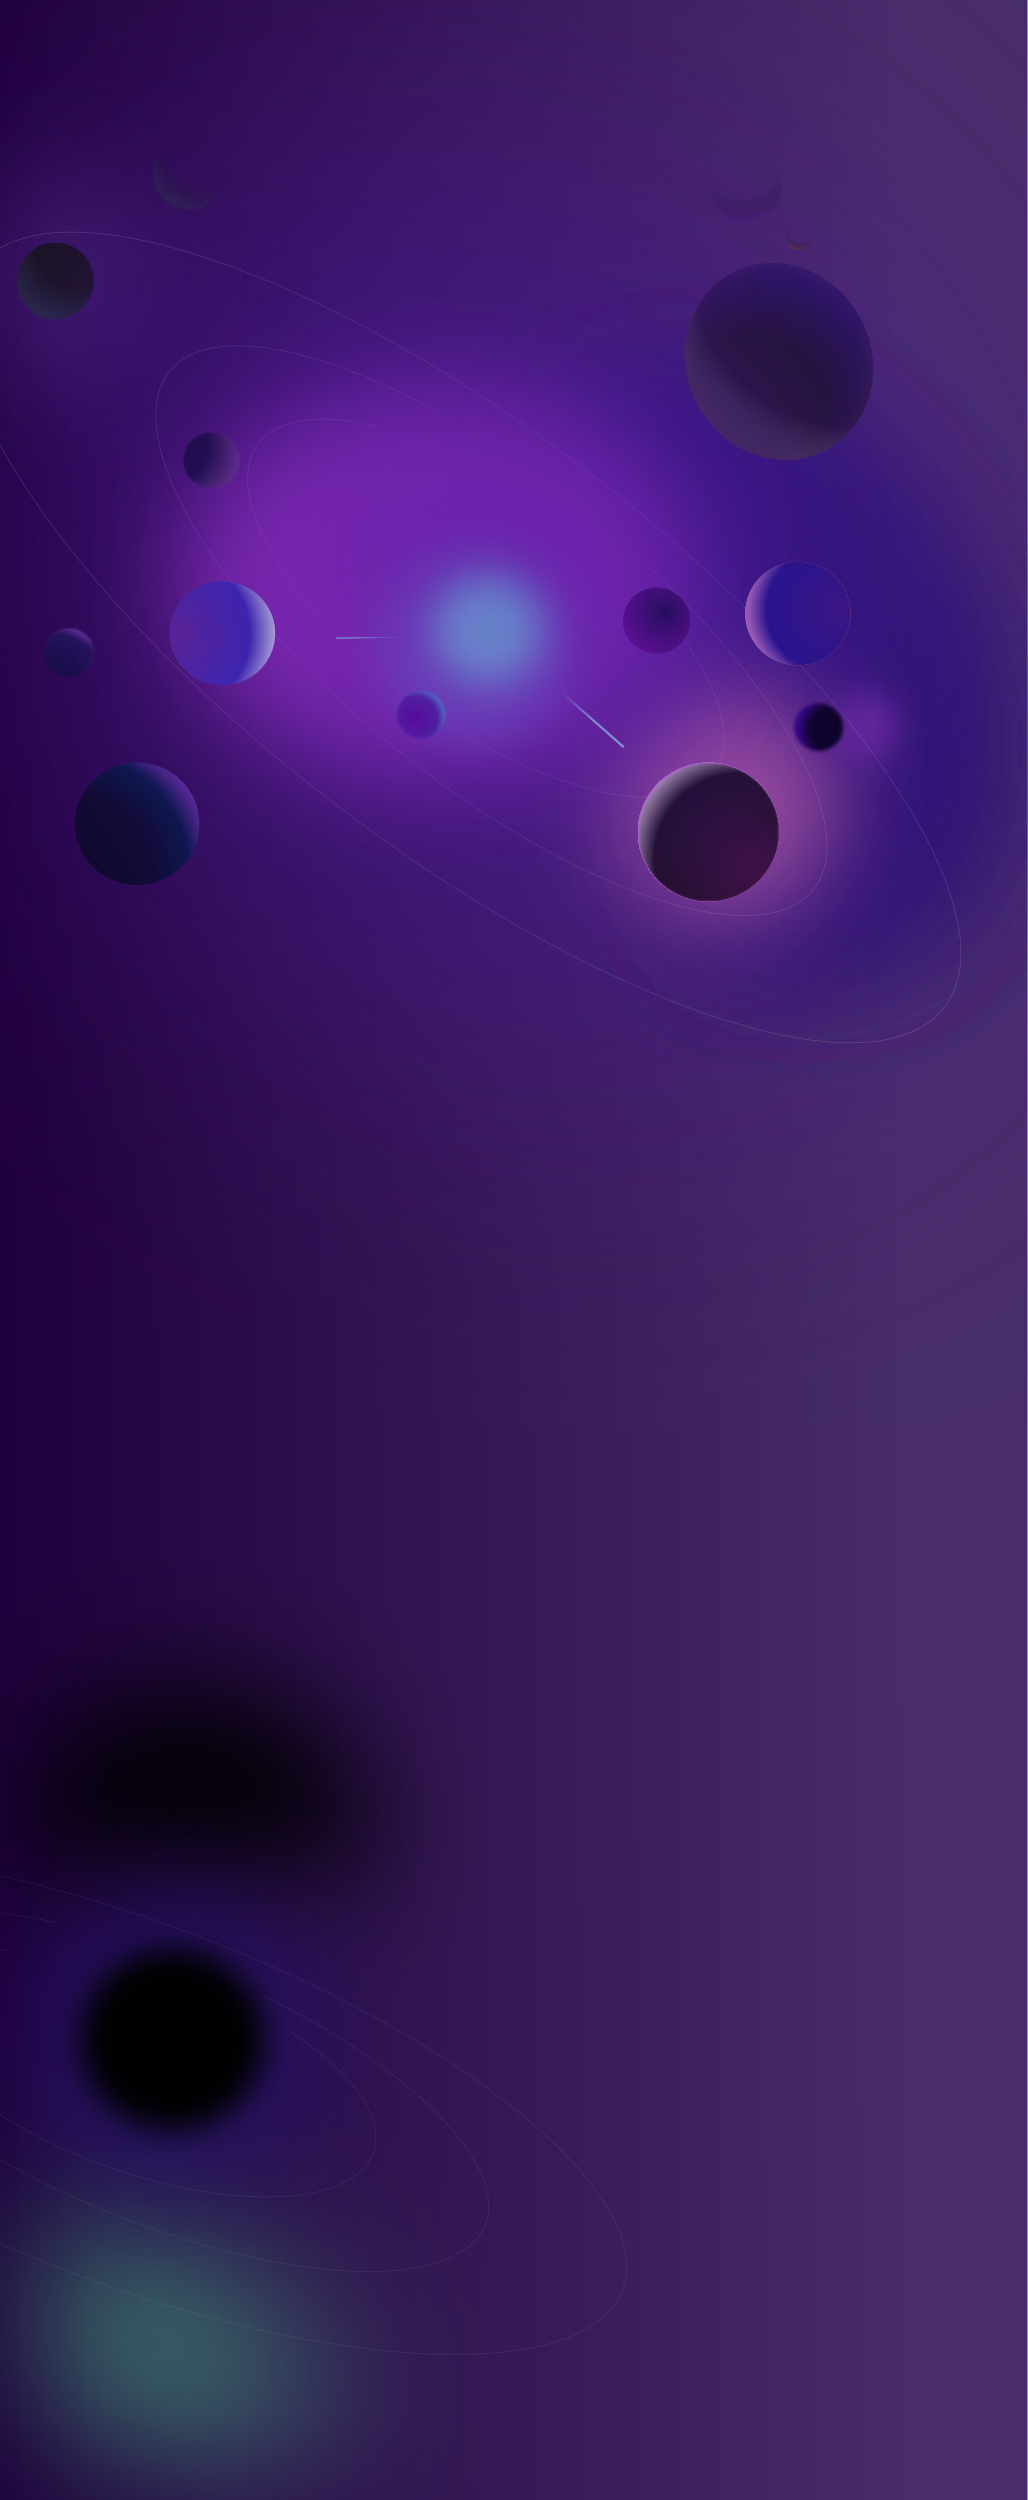
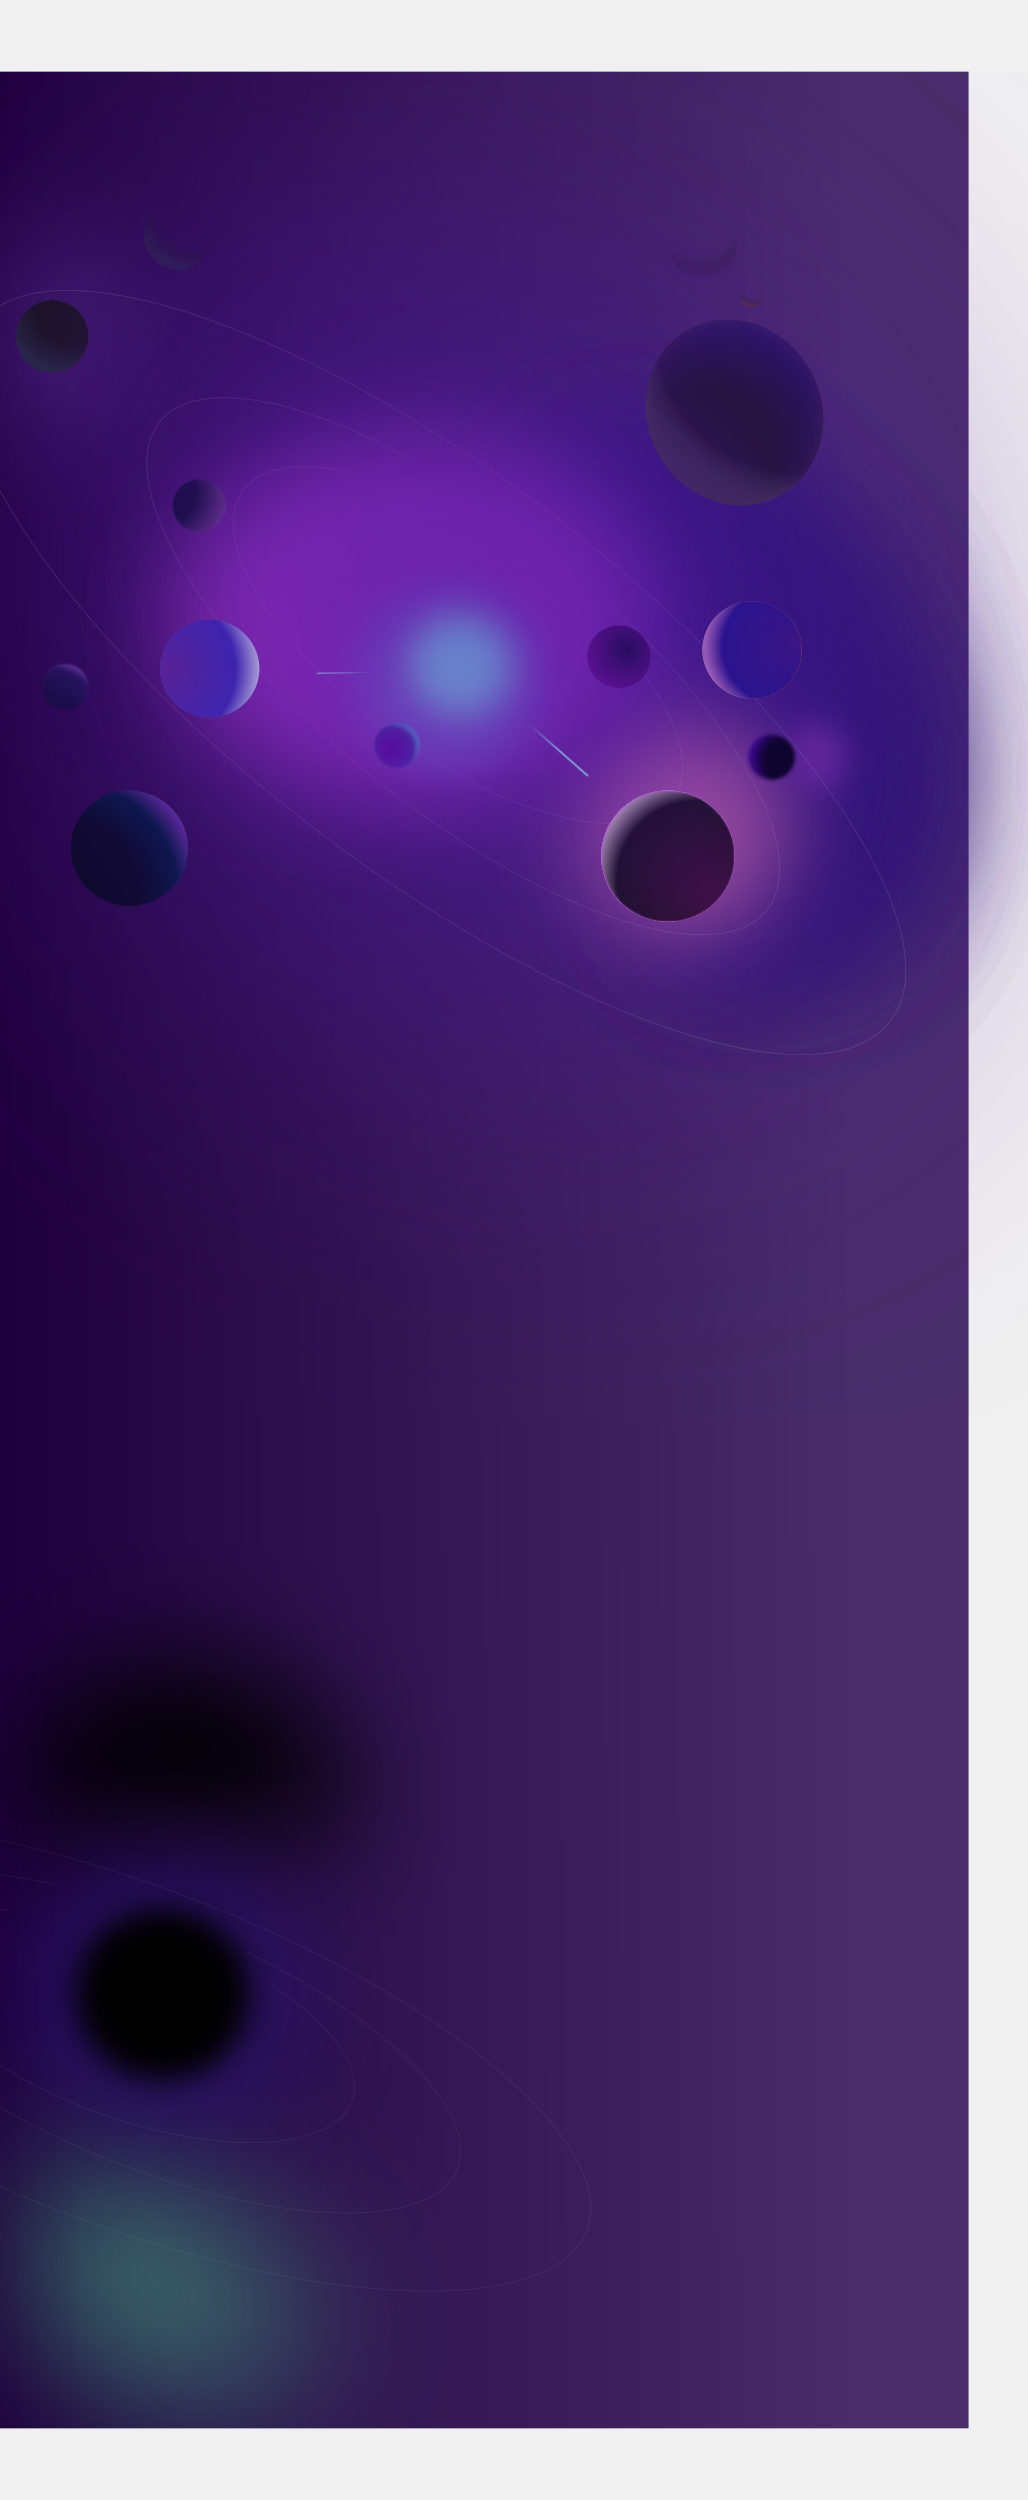
- <svg xmlns="http://www.w3.org/2000/svg" width="1644" height="4000" viewBox="0 0 1644 4000" fill="none">
+ <svg xmlns="http://www.w3.org/2000/svg" width="1644" height="4000" viewBox="0 0 1744 4000" fill="none">
  <g clip-path="url(#clip0_154_141)">
    <rect width="1644" height="4000" fill="url(#paint0_linear_154_141)" />
    <g filter="url(#filter0_f_154_141)">
      <path d="M1438.33 962.632C1558.09 1169.92 1509.06 1371.8 1398.52 1435.66C1084.59 1586.04 1132.28 1277.07 1163.31 1056.96C976.107 1016.13 894.147 757.345 1004.68 693.486C1115.21 629.627 1318.57 755.34 1438.33 962.632Z" fill="#251268" />
    </g>
    <g filter="url(#filter1_f_154_141)">
      <path d="M1438.33 962.632C1558.09 1169.92 1509.06 1371.8 1398.52 1435.66C1084.59 1586.04 1132.28 1277.07 1163.31 1056.96C976.107 1016.13 894.147 757.345 1004.68 693.486C1115.21 629.627 1318.57 755.34 1438.33 962.632Z" fill="#251268" />
    </g>
    <g filter="url(#filter2_f_154_141)">
      <path d="M1438.33 962.632C1558.09 1169.92 1509.06 1371.8 1398.52 1435.66C1084.59 1586.04 1132.28 1277.07 1163.31 1056.96C976.107 1016.13 894.147 757.345 1004.68 693.486C1115.21 629.627 1318.57 755.34 1438.33 962.632Z" fill="#251268" />
    </g>
    <g filter="url(#filter3_f_154_141)">
      <path d="M1438.33 962.632C1558.09 1169.92 1509.06 1371.8 1398.52 1435.66C1084.59 1586.04 1132.28 1277.07 1163.31 1056.96C976.107 1016.13 894.147 757.345 1004.68 693.486C1115.21 629.627 1318.57 755.34 1438.33 962.632Z" fill="#251268" />
    </g>
    <g filter="url(#filter4_f_154_141)">
      <path d="M1438.33 962.632C1558.09 1169.92 1509.06 1371.8 1398.52 1435.66C1084.59 1586.04 1132.28 1277.07 1163.31 1056.96C976.107 1016.13 894.147 757.345 1004.68 693.486C1115.21 629.627 1318.57 755.34 1438.33 962.632Z" fill="#251268" />
    </g>
    <path d="M1201.93 354.646C1232.65 350.508 1254.15 322.65 1249.94 292.424C1245.73 262.198 1217.41 241.049 1186.69 245.188C1155.97 249.326 1134.47 277.184 1138.68 307.41C1142.89 337.636 1171.2 358.785 1201.93 354.646Z" fill="url(#paint1_radial_154_141)" />
    <path d="M1270.44 399.178C1280.68 402.56 1291.77 397.137 1295.2 387.066C1298.64 376.994 1293.13 366.089 1282.89 362.707C1272.65 359.325 1261.57 364.748 1258.13 374.819C1254.7 384.891 1260.21 395.796 1270.44 399.178Z" fill="url(#paint2_radial_154_141)" />
    <g filter="url(#filter5_i_154_141)">
      <path d="M1397.39 593.251C1399.24 506.648 1333.19 429.713 1249.85 421.413C1166.51 413.113 1097.45 476.591 1095.59 563.195C1093.74 649.798 1159.79 726.733 1243.13 735.033C1326.47 743.333 1395.53 679.855 1397.39 593.251Z" fill="url(#paint3_radial_154_141)" />
      <path d="M1397.39 593.251C1399.24 506.648 1333.19 429.713 1249.85 421.413C1166.51 413.113 1097.45 476.591 1095.59 563.195C1093.74 649.798 1159.79 726.733 1243.13 735.033C1326.47 743.333 1395.53 679.855 1397.39 593.251Z" fill="url(#paint4_radial_154_141)" />
    </g>
    <path d="M258.828 316.216C279.382 340.059 315.374 342.726 339.217 322.172C363.06 301.617 365.726 265.626 345.172 241.783C324.618 217.94 288.627 215.274 264.783 235.828C240.94 256.382 238.274 292.373 258.828 316.216Z" fill="url(#paint5_radial_154_141)" fill-opacity="0.7" />
    <g filter="url(#filter6_f_154_141)">
      <path d="M179.067 479C179.067 575.65 98.24 571 -1.466 571C-101.172 571 -182 575.65 -182 479C-182 382.35 -101.172 304 -1.466 304C98.24 304 179.067 382.35 179.067 479Z" fill="#3E1D6A" />
    </g>
    <g filter="url(#filter7_f_154_141)">
      <path d="M193.067 469C193.067 565.65 112.24 571 12.534 571C-87.172 571 -168 565.65 -168 469C-168 372.35 -87.172 294 12.534 294C112.24 294 193.067 372.35 193.067 469Z" fill="#3E1D6A" />
    </g>
    <path d="M41.919 489.655C64.097 515.38 102.93 518.257 128.655 496.081C154.381 473.903 157.258 435.071 135.081 409.345C112.905 383.62 74.072 380.743 48.345 402.92C22.62 425.097 19.743 463.929 41.919 489.655Z" fill="url(#paint6_radial_154_141)" />
    <path d="M349.154 989.524L349.125 990.689L357.658 1022.01L358.067 1022.25L370.507 1009.76L349.154 989.524Z" fill="white" fill-opacity="0.68" />
    <path d="M349.154 989.524L340.944 1017.55L358.067 1022.25L353.925 1007.04L349.154 989.524Z" fill="white" fill-opacity="0.333" />
    <path d="M358.816 1025L358.694 1025.27L361.733 1036.43L362.058 1036.9L371.267 1012.51L358.816 1025Z" fill="white" fill-opacity="0.68" />
    <path d="M362.057 1036.9L358.816 1025L341.695 1020.3L362.057 1036.9Z" fill="white" fill-opacity="0.333" />
    <path d="M358.066 1022.24L370.506 1009.75L353.925 1007.04L358.066 1022.24Z" fill="white" />
    <path d="M482.336 1019.12L680.886 1014.19" stroke="url(#paint7_linear_154_141)" stroke-width="1.964" stroke-linecap="round" />
    <g filter="url(#filter8_f_154_141)">
      <ellipse cx="1153.5" cy="1278.5" rx="174.5" ry="183.5" fill="#D0719B" />
    </g>
    <path d="M1145.25 1331.11L1139.62 1316.16L1124.42 1321.7L1121.14 1313L1145.19 1304.24L1154.09 1327.89L1145.25 1331.11ZM1159.68 1342.73L1156.41 1334.03L1147.56 1337.25L1150.84 1345.95L1159.68 1342.73ZM1141.32 1339.53L1126.12 1345.07L1120.49 1330.11L1111.65 1333.32L1111.65 1333.33L1120.56 1356.99L1144.61 1348.23L1141.32 1339.53ZM1118.18 1323.97L1114.91 1315.27L1106.06 1318.5L1109.34 1327.2L1118.18 1323.97Z" fill="url(#paint8_linear_154_141)" />
    <g filter="url(#filter9_f_154_141)">
      <ellipse cx="1383.09" cy="1163.55" rx="52.241" ry="55.747" transform="rotate(-0.8823 1383.09 1163.55)" fill="#6B2C96" />
    </g>
    <g filter="url(#filter10_f_154_141)">
      <ellipse cx="797.099" cy="937.685" rx="653.297" ry="391.72" transform="rotate(38.6945 797.099 937.685)" fill="#AD38C1" fill-opacity="0.5" />
    </g>
    <g filter="url(#filter11_f_154_141)">
      <ellipse cx="703.889" cy="935.753" rx="356.822" ry="257.225" transform="rotate(2.95 703.889 935.753)" fill="#AD38C1" />
    </g>
    <path d="M606.971 683.441C535.401 665.204 476.983 666.588 439.877 687.235C402.838 707.844 388.755 746.7 399.808 798.505C410.864 850.325 446.509 912.386 501.761 975.91C557.006 1039.43 629.03 1101.16 707.651 1152.37C786.272 1203.59 867.496 1241.69 939.838 1261.29C1012.2 1280.91 1071.91 1281 1110.62 1261.7C1129.95 1252.07 1143.57 1237.83 1151.2 1219.65C1158.84 1201.47 1160.5 1179.31 1155.88 1153.83C1146.62 1102.86 1112.65 1041.26 1058.72 977.736M703.41 660.804C576.915 590.74 461.665 552.681 378.396 553.392C336.773 553.748 304.562 563.778 282.723 582.528C260.89 601.273 249.353 628.793 249.204 664.273C248.908 735.271 294.244 833.32 377.19 940.776C460.121 1048.21 575.139 1157.92 701.534 1250.13C827.933 1342.35 957.374 1410.99 1066.55 1443.73C1121.13 1460.09 1168.83 1466.93 1207.81 1464.4C1246.79 1461.86 1277.02 1449.96 1296.73 1428.86C1316.44 1407.77 1325.07 1378.11 1322.65 1341.54C1320.21 1304.96 1306.73 1261.51 1282.28 1212.91C1233.37 1115.7 1143.84 1004.35 1029.79 898.923M-30.134 421.603C-153.335 559.592 90.546 939.336 514.588 1269.79C938.631 1600.24 1382.26 1756.26 1505.46 1618.28C1628.66 1480.29 1384.79 1100.54 960.741 770.09C536.697 439.638 93.067 283.615 -30.134 421.603Z" stroke="white" stroke-opacity="0.1" stroke-width="1.039" />
    <g filter="url(#filter12_f_154_141)">
      <ellipse cx="761.287" cy="1026.99" rx="153.756" ry="150.278" transform="rotate(2.95 761.287 1026.99)" fill="#9489E4" fill-opacity="0.51" />
    </g>
    <g filter="url(#filter13_f_154_141)">
      <ellipse cx="781.027" cy="1007.19" rx="85.823" ry="83.882" transform="rotate(2.95 781.027 1007.19)" fill="#A5FAFF" />
    </g>
    <g filter="url(#filter14_f_154_141)">
      <path d="M352.352 778.172C375.761 770.611 388.508 745.813 380.824 722.782C373.14 699.751 347.933 687.209 324.524 694.77C301.115 702.329 288.367 727.127 296.051 750.158C303.735 773.189 328.942 785.731 352.352 778.172Z" fill="url(#paint9_radial_154_141)" />
    </g>
    <path d="M299.041 1074.24C264.764 1043.31 262.468 990.895 293.914 957.175C325.359 923.455 378.638 921.196 412.914 952.13C447.192 983.064 449.488 1035.48 418.043 1069.2C386.597 1102.92 333.319 1105.18 299.041 1074.24Z" fill="url(#paint10_radial_154_141)" />
    <g filter="url(#filter15_f_154_141)">
      <path d="M126.884 1078.8C146.263 1070.07 154.776 1047.53 145.897 1028.46C137.018 1009.4 114.111 1001.02 94.731 1009.76C75.351 1018.49 66.838 1041.03 75.717 1060.1C84.596 1079.16 107.504 1087.54 126.884 1078.8Z" fill="url(#paint11_radial_154_141)" />
    </g>
    <g filter="url(#filter16_f_154_141)">
      <path d="M654.084 1111.39C636.1 1122.14 630.379 1145.2 641.306 1162.89C652.232 1180.58 675.667 1186.21 693.651 1175.46C711.634 1164.71 717.354 1141.66 706.428 1123.96C695.502 1106.27 672.067 1100.64 654.084 1111.39Z" fill="url(#paint12_radial_154_141)" />
    </g>
    <path d="M1242.48 1057.4C1285.01 1075.91 1334.74 1056.99 1353.55 1015.14C1372.36 973.292 1353.13 924.366 1310.6 905.859C1268.06 887.353 1218.33 906.276 1199.52 948.123C1180.71 989.971 1199.94 1038.9 1242.48 1057.4Z" fill="url(#paint13_radial_154_141)" />
    <path d="M1294.76 977.195C1295.53 972.039 1291.59 969.266 1286.21 967.417L1287.95 960.432L1283.69 959.372L1281.99 966.173C1280.86 965.895 1279.71 965.632 1278.57 965.372L1280.28 958.525L1276.02 957.466L1274.27 964.449C1273.34 964.238 1272.43 964.03 1271.54 963.811L1271.55 963.789L1265.67 962.325L1264.53 966.866C1264.53 966.866 1267.7 967.589 1267.63 967.634C1269.36 968.064 1269.67 969.203 1269.62 970.107L1267.63 978.065C1267.75 978.095 1267.9 978.139 1268.07 978.206C1267.93 978.171 1267.78 978.133 1267.62 978.095L1264.83 989.243C1264.62 989.766 1264.08 990.551 1262.87 990.253C1262.92 990.315 1259.77 989.481 1259.77 989.481L1257.66 994.349L1263.21 995.728C1264.24 995.986 1265.25 996.256 1266.25 996.51L1264.48 1003.58L1268.75 1004.64L1270.49 997.645C1271.66 997.96 1272.79 998.251 1273.89 998.525L1272.15 1005.48L1276.42 1006.54L1278.18 999.49C1285.46 1000.86 1290.93 1000.31 1293.23 993.751C1295.09 988.47 1293.14 985.424 1289.31 983.438C1292.1 982.798 1294.2 980.97 1294.76 977.195ZM1285.01 990.818C1283.69 996.099 1274.77 993.244 1271.88 992.528L1274.22 983.168C1277.12 983.888 1286.39 985.312 1285.01 990.818ZM1286.33 977.119C1285.13 981.922 1277.7 979.482 1275.29 978.883L1277.42 970.394C1279.83 970.992 1287.58 972.109 1286.33 977.119Z" fill="url(#paint14_linear_154_141)" />
    <path d="M1020.56 949.127C995.944 965.347 989.353 998.128 1005.84 1022.34C1022.33 1046.56 1055.64 1053.05 1080.26 1036.83C1104.88 1020.61 1111.46 987.827 1094.98 963.608C1078.49 939.391 1045.17 932.908 1020.56 949.127Z" fill="url(#paint15_radial_154_141)" />
    <path d="M538.492 1021.09L739.047 1017.15" stroke="url(#paint16_linear_154_141)" stroke-width="1.964" stroke-linecap="round" />
    <g filter="url(#filter17_i_154_141)">
      <path d="M1047.73 1259.38C1088.1 1212.75 1159.25 1207.14 1206.65 1246.85C1254.05 1286.56 1259.75 1356.56 1219.38 1403.19C1179.02 1449.83 1107.87 1455.44 1060.47 1415.73C1013.07 1376.01 1007.37 1306.01 1047.73 1259.38Z" fill="url(#paint17_radial_154_141)" />
    </g>
    <path d="M763.114 988.538L997.022 1194.64" stroke="url(#paint18_linear_154_141)" stroke-width="3.204" stroke-linecap="round" />
    <g filter="url(#filter18_f_154_141)">
      <ellipse cx="1309.62" cy="1163.5" rx="37.313" ry="36.18" transform="rotate(-171.642 1309.62 1163.5)" fill="url(#paint19_radial_154_141)" />
    </g>
    <path d="M300.424 1374.76C332.26 1330.85 321.886 1269.86 277.252 1238.54C232.62 1207.22 170.629 1217.43 138.793 1261.34C106.957 1305.25 117.331 1366.24 161.965 1397.56C206.598 1428.88 268.588 1418.67 300.424 1374.76Z" fill="url(#paint20_radial_154_141)" />
    <g filter="url(#filter19_f_154_141)">
      <ellipse cx="703.889" cy="935.753" rx="356.822" ry="257.225" transform="rotate(2.95 703.889 935.753)" fill="#AD38C1" />
    </g>
    <path d="M606.971 683.441C535.401 665.204 476.983 666.588 439.877 687.235C402.838 707.844 388.755 746.7 399.808 798.505C410.864 850.325 446.509 912.386 501.761 975.91C557.006 1039.43 629.03 1101.16 707.651 1152.37C786.272 1203.59 867.496 1241.69 939.838 1261.29C1012.2 1280.91 1071.91 1281 1110.62 1261.7C1129.95 1252.07 1143.57 1237.83 1151.2 1219.65C1158.84 1201.47 1160.5 1179.31 1155.88 1153.83C1146.62 1102.86 1112.65 1041.26 1058.72 977.736M703.41 660.804C576.915 590.74 461.665 552.681 378.396 553.392C336.773 553.748 304.562 563.778 282.723 582.528C260.89 601.273 249.353 628.793 249.204 664.273C248.908 735.271 294.244 833.32 377.19 940.776C460.121 1048.21 575.139 1157.92 701.534 1250.13C827.933 1342.35 957.374 1410.99 1066.55 1443.73C1121.13 1460.09 1168.83 1466.93 1207.81 1464.4C1246.79 1461.86 1277.02 1449.96 1296.73 1428.86C1316.44 1407.77 1325.07 1378.11 1322.65 1341.54C1320.21 1304.96 1306.73 1261.51 1282.28 1212.91C1233.37 1115.7 1143.84 1004.35 1029.79 898.923M-30.134 421.603C-153.335 559.592 90.546 939.336 514.588 1269.79C938.631 1600.24 1382.26 1756.26 1505.46 1618.28C1628.66 1480.29 1384.79 1100.54 960.741 770.09C536.697 439.638 93.067 283.615 -30.134 421.603Z" stroke="white" stroke-opacity="0.1" stroke-width="1.039" />
    <g filter="url(#filter20_f_154_141)">
      <ellipse cx="761.287" cy="1026.99" rx="153.756" ry="150.278" transform="rotate(2.95 761.287 1026.99)" fill="#9489E4" fill-opacity="0.51" />
    </g>
    <g filter="url(#filter21_f_154_141)">
      <ellipse cx="781.027" cy="1007.19" rx="85.823" ry="83.882" transform="rotate(2.95 781.027 1007.19)" fill="#A5FAFF" />
    </g>
    <g filter="url(#filter22_f_154_141)">
      <path d="M352.352 778.172C375.761 770.611 388.508 745.813 380.824 722.782C373.14 699.751 347.933 687.209 324.524 694.77C301.115 702.329 288.367 727.127 296.051 750.158C303.735 773.189 328.942 785.731 352.352 778.172Z" fill="url(#paint21_radial_154_141)" />
    </g>
    <path d="M299.041 1074.24C264.764 1043.31 262.468 990.895 293.914 957.175C325.359 923.455 378.638 921.196 412.914 952.13C447.192 983.064 449.488 1035.48 418.043 1069.2C386.597 1102.92 333.319 1105.18 299.041 1074.24Z" fill="url(#paint22_radial_154_141)" />
    <g filter="url(#filter23_f_154_141)">
      <path d="M126.884 1078.8C146.263 1070.07 154.776 1047.53 145.897 1028.46C137.018 1009.4 114.111 1001.02 94.731 1009.76C75.351 1018.49 66.838 1041.03 75.717 1060.1C84.596 1079.16 107.504 1087.54 126.884 1078.8Z" fill="url(#paint23_radial_154_141)" />
    </g>
    <g filter="url(#filter24_f_154_141)">
      <path d="M654.084 1111.39C636.1 1122.14 630.379 1145.2 641.306 1162.89C652.232 1180.58 675.667 1186.21 693.651 1175.46C711.634 1164.71 717.354 1141.66 706.428 1123.96C695.502 1106.27 672.067 1100.64 654.084 1111.39Z" fill="url(#paint24_radial_154_141)" />
    </g>
    <path d="M1242.48 1057.4C1285.01 1075.91 1334.74 1056.99 1353.55 1015.14C1372.36 973.292 1353.13 924.366 1310.6 905.859C1268.06 887.353 1218.33 906.276 1199.52 948.123C1180.71 989.971 1199.94 1038.9 1242.48 1057.4Z" fill="url(#paint25_radial_154_141)" />
    <path d="M1020.56 949.127C995.944 965.347 989.353 998.128 1005.84 1022.34C1022.33 1046.56 1055.64 1053.05 1080.26 1036.83C1104.88 1020.61 1111.46 987.827 1094.98 963.608C1078.49 939.391 1045.17 932.908 1020.56 949.127Z" fill="url(#paint26_radial_154_141)" />
    <path d="M538.492 1021.09L739.047 1017.15" stroke="url(#paint27_linear_154_141)" stroke-width="1.964" stroke-linecap="round" />
    <g filter="url(#filter25_i_154_141)">
      <path d="M1047.73 1259.38C1088.1 1212.75 1159.25 1207.14 1206.65 1246.85C1254.05 1286.56 1259.75 1356.56 1219.38 1403.19C1179.02 1449.83 1107.87 1455.44 1060.47 1415.73C1013.07 1376.01 1007.37 1306.01 1047.73 1259.38Z" fill="url(#paint28_radial_154_141)" />
    </g>
    <path d="M763.114 988.538L997.022 1194.64" stroke="url(#paint29_linear_154_141)" stroke-width="3.204" stroke-linecap="round" />
    <g filter="url(#filter26_f_154_141)">
      <ellipse cx="1309.62" cy="1163.5" rx="37.313" ry="36.18" transform="rotate(-171.642 1309.62 1163.5)" fill="url(#paint30_radial_154_141)" />
    </g>
    <path d="M300.424 1374.76C332.26 1330.85 321.886 1269.86 277.252 1238.54C232.62 1207.22 170.629 1217.43 138.793 1261.34C106.957 1305.25 117.331 1366.24 161.965 1397.56C206.598 1428.88 268.588 1418.67 300.424 1374.76Z" fill="url(#paint31_radial_154_141)" />
    <g filter="url(#filter27_f_154_141)">
      <ellipse cx="797.099" cy="937.685" rx="653.297" ry="391.72" transform="rotate(38.6945 797.099 937.685)" fill="#2F0E98" />
    </g>
    <g filter="url(#filter28_f_154_141)">
      <ellipse cx="286.146" cy="126.701" rx="286.146" ry="126.701" transform="matrix(0.876054 0.482212 -0.494335 0.869272 61.0879 3503.29)" fill="#52E094" fill-opacity="0.7" />
    </g>
    <g filter="url(#filter29_f_154_141)">
      <path d="M599.661 2965.08C599.661 3111.36 468.789 3076.4 307.351 3076.4C145.913 3076.4 15.041 3111.36 15.041 2965.08C15.041 2818.81 145.913 2700.23 307.351 2700.23C468.789 2700.23 599.661 2818.81 599.661 2965.08Z" fill="url(#paint32_linear_154_141)" />
    </g>
    <g filter="url(#filter30_f_154_141)">
      <ellipse cx="276.044" cy="3263.06" rx="218.104" ry="214.578" fill="#251268" />
    </g>
    <g filter="url(#filter31_f_154_141)">
      <ellipse cx="276.044" cy="3263.06" rx="148.689" ry="146.285" fill="black" />
    </g>
    <path d="M18.143 3119.32C-45.072 3122.1 -92.475 3137.86 -117.485 3164.25C-142.451 3190.6 -143.943 3226.32 -121.545 3266.49C-99.141 3306.67 -53.992 3349.19 7.562 3388.01C69.109 3426.83 143.913 3459.97 221.399 3482.75C298.886 3505.53 375.116 3516.79 439.315 3514.94C503.529 3513.1 552.37 3498.24 579.039 3472.57C592.357 3459.75 599.821 3444.54 601.374 3427.57C602.925 3410.59 598.57 3391.81 588.221 3371.85C567.504 3331.92 523.849 3289.37 463.373 3250.22M91.148 3076.43C-30.338 3050.01 -134.376 3047.3 -202.27 3068.71C-236.206 3079.42 -259.953 3095.79 -272.972 3116.79C-285.986 3137.78 -288.321 3163.48 -279.291 3192.92C-261.222 3251.83 -198.869 3321.75 -103.342 3390.05C-7.833 3458.34 114.495 3520.49 241.612 3565.3C368.734 3610.11 492.262 3634.62 589.96 3634.44C638.805 3634.35 679.569 3628.09 710.783 3616.24C741.997 3604.39 763.634 3586.96 774.31 3564.55C784.986 3542.13 784.386 3515.4 772.977 3485.69C761.55 3455.99 739.327 3423.36 706.8 3389.19C641.736 3320.87 539.831 3250.98 419.393 3192.14M-570.252 3061.68C-635.385 3206.85 -338.058 3460.56 93.845 3628.35C525.749 3796.14 928.674 3814.48 993.808 3669.31C1058.94 3524.14 761.622 3270.43 329.714 3102.64C-102.19 2934.85 -505.119 2916.51 -570.252 3061.68Z" stroke="white" stroke-opacity="0.1" stroke-width="0.901" />
  </g>
  <defs>
    <filter id="filter0_f_154_141" x="704.78" y="426.795" width="1053.13" height="1298.63" filterUnits="userSpaceOnUse" color-interpolation-filters="sRGB">
      <feFlood flood-opacity="0" result="BackgroundImageFix" />
      <feBlend mode="normal" in="SourceGraphic" in2="BackgroundImageFix" result="shape" />
      <feGaussianBlur stdDeviation="125" result="effect1_foregroundBlur_154_141" />
    </filter>
    <filter id="filter1_f_154_141" x="704.78" y="426.795" width="1053.13" height="1298.63" filterUnits="userSpaceOnUse" color-interpolation-filters="sRGB">
      <feFlood flood-opacity="0" result="BackgroundImageFix" />
      <feBlend mode="normal" in="SourceGraphic" in2="BackgroundImageFix" result="shape" />
      <feGaussianBlur stdDeviation="125" result="effect1_foregroundBlur_154_141" />
    </filter>
    <filter id="filter2_f_154_141" x="704.78" y="426.795" width="1053.13" height="1298.63" filterUnits="userSpaceOnUse" color-interpolation-filters="sRGB">
      <feFlood flood-opacity="0" result="BackgroundImageFix" />
      <feBlend mode="normal" in="SourceGraphic" in2="BackgroundImageFix" result="shape" />
      <feGaussianBlur stdDeviation="125" result="effect1_foregroundBlur_154_141" />
    </filter>
    <filter id="filter3_f_154_141" x="704.78" y="426.795" width="1053.13" height="1298.63" filterUnits="userSpaceOnUse" color-interpolation-filters="sRGB">
      <feFlood flood-opacity="0" result="BackgroundImageFix" />
      <feBlend mode="normal" in="SourceGraphic" in2="BackgroundImageFix" result="shape" />
      <feGaussianBlur stdDeviation="125" result="effect1_foregroundBlur_154_141" />
    </filter>
    <filter id="filter4_f_154_141" x="704.78" y="426.795" width="1053.13" height="1298.63" filterUnits="userSpaceOnUse" color-interpolation-filters="sRGB">
      <feFlood flood-opacity="0" result="BackgroundImageFix" />
      <feBlend mode="normal" in="SourceGraphic" in2="BackgroundImageFix" result="shape" />
      <feGaussianBlur stdDeviation="125" result="effect1_foregroundBlur_154_141" />
    </filter>
    <filter id="filter5_i_154_141" x="1095.55" y="420.684" width="301.87" height="315.078" filterUnits="userSpaceOnUse" color-interpolation-filters="sRGB">
      <feFlood flood-opacity="0" result="BackgroundImageFix" />
      <feBlend mode="normal" in="SourceGraphic" in2="BackgroundImageFix" result="shape" />
      <feColorMatrix in="SourceAlpha" type="matrix" values="0 0 0 0 0 0 0 0 0 0 0 0 0 0 0 0 0 0 127 0" result="hardAlpha" />
      <feOffset />
      <feGaussianBlur stdDeviation="15" />
      <feComposite in2="hardAlpha" operator="arithmetic" k2="-1" k3="1" />
      <feColorMatrix type="matrix" values="0 0 0 0 0.432 0 0 0 0 0.263 0 0 0 0 0.193 0 0 0 0.25 0" />
      <feBlend mode="normal" in2="shape" result="effect1_innerShadow_154_141" />
    </filter>
    <filter id="filter6_f_154_141" x="-389.51" y="96.49" width="776.087" height="682.055" filterUnits="userSpaceOnUse" color-interpolation-filters="sRGB">
      <feFlood flood-opacity="0" result="BackgroundImageFix" />
      <feBlend mode="normal" in="SourceGraphic" in2="BackgroundImageFix" result="shape" />
      <feGaussianBlur stdDeviation="103.755" result="effect1_foregroundBlur_154_141" />
    </filter>
    <filter id="filter7_f_154_141" x="-375.51" y="86.49" width="776.087" height="692.02" filterUnits="userSpaceOnUse" color-interpolation-filters="sRGB">
      <feFlood flood-opacity="0" result="BackgroundImageFix" />
      <feBlend mode="normal" in="SourceGraphic" in2="BackgroundImageFix" result="shape" />
      <feGaussianBlur stdDeviation="103.755" result="effect1_foregroundBlur_154_141" />
    </filter>
    <filter id="filter8_f_154_141" x="829" y="945" width="649" height="667" filterUnits="userSpaceOnUse" color-interpolation-filters="sRGB">
      <feFlood flood-opacity="0" result="BackgroundImageFix" />
      <feBlend mode="normal" in="SourceGraphic" in2="BackgroundImageFix" result="shape" />
      <feGaussianBlur stdDeviation="75" result="effect1_foregroundBlur_154_141" />
    </filter>
    <filter id="filter9_f_154_141" x="1280.85" y="1057.8" width="204.485" height="211.494" filterUnits="userSpaceOnUse" color-interpolation-filters="sRGB">
      <feFlood flood-opacity="0" result="BackgroundImageFix" />
      <feBlend mode="normal" in="SourceGraphic" in2="BackgroundImageFix" result="shape" />
      <feGaussianBlur stdDeviation="25" result="effect1_foregroundBlur_154_141" />
    </filter>
    <filter id="filter10_f_154_141" x="-606.244" y="-410.083" width="2806.68" height="2695.53" filterUnits="userSpaceOnUse" color-interpolation-filters="sRGB">
      <feFlood flood-opacity="0" result="BackgroundImageFix" />
      <feBlend mode="normal" in="SourceGraphic" in2="BackgroundImageFix" result="shape" />
      <feGaussianBlur stdDeviation="418.78" result="effect1_foregroundBlur_154_141" />
    </filter>
    <filter id="filter11_f_154_141" x="147.29" y="478.203" width="1113.2" height="915.101" filterUnits="userSpaceOnUse" color-interpolation-filters="sRGB">
      <feFlood flood-opacity="0" result="BackgroundImageFix" />
      <feBlend mode="normal" in="SourceGraphic" in2="BackgroundImageFix" result="shape" />
      <feGaussianBlur stdDeviation="100" result="effect1_foregroundBlur_154_141" />
    </filter>
    <filter id="filter12_f_154_141" x="537.536" y="806.701" width="447.501" height="440.582" filterUnits="userSpaceOnUse" color-interpolation-filters="sRGB">
      <feFlood flood-opacity="0" result="BackgroundImageFix" />
      <feBlend mode="normal" in="SourceGraphic" in2="BackgroundImageFix" result="shape" />
      <feGaussianBlur stdDeviation="35" result="effect1_foregroundBlur_154_141" />
    </filter>
    <filter id="filter13_f_154_141" x="635.207" y="863.298" width="291.641" height="287.778" filterUnits="userSpaceOnUse" color-interpolation-filters="sRGB">
      <feFlood flood-opacity="0" result="BackgroundImageFix" />
      <feBlend mode="normal" in="SourceGraphic" in2="BackgroundImageFix" result="shape" />
      <feGaussianBlur stdDeviation="30" result="effect1_foregroundBlur_154_141" />
    </filter>
    <filter id="filter14_f_154_141" x="289.814" y="688.568" width="97.247" height="95.804" filterUnits="userSpaceOnUse" color-interpolation-filters="sRGB">
      <feFlood flood-opacity="0" result="BackgroundImageFix" />
      <feBlend mode="normal" in="SourceGraphic" in2="BackgroundImageFix" result="shape" />
      <feGaussianBlur stdDeviation="2" result="effect1_foregroundBlur_154_141" />
    </filter>
    <filter id="filter15_f_154_141" x="67.2" y="1001.3" width="87.214" height="85.965" filterUnits="userSpaceOnUse" color-interpolation-filters="sRGB">
      <feFlood flood-opacity="0" result="BackgroundImageFix" />
      <feBlend mode="normal" in="SourceGraphic" in2="BackgroundImageFix" result="shape" />
      <feGaussianBlur stdDeviation="2.5" result="effect1_foregroundBlur_154_141" />
    </filter>
    <filter id="filter16_f_154_141" x="630.761" y="1100.94" width="86.211" height="84.979" filterUnits="userSpaceOnUse" color-interpolation-filters="sRGB">
      <feFlood flood-opacity="0" result="BackgroundImageFix" />
      <feBlend mode="normal" in="SourceGraphic" in2="BackgroundImageFix" result="shape" />
      <feGaussianBlur stdDeviation="2.5" result="effect1_foregroundBlur_154_141" />
    </filter>
    <filter id="filter17_i_154_141" x="1020.83" y="1220.38" width="226.461" height="222.816" filterUnits="userSpaceOnUse" color-interpolation-filters="sRGB">
      <feFlood flood-opacity="0" result="BackgroundImageFix" />
      <feBlend mode="normal" in="SourceGraphic" in2="BackgroundImageFix" result="shape" />
      <feColorMatrix in="SourceAlpha" type="matrix" values="0 0 0 0 0 0 0 0 0 0 0 0 0 0 0 0 0 0 127 0" result="hardAlpha" />
      <feOffset dx="1" dy="1" />
      <feGaussianBlur stdDeviation="2.5" />
      <feComposite in2="hardAlpha" operator="arithmetic" k2="-1" k3="1" />
      <feColorMatrix type="matrix" values="0 0 0 0 0.992 0 0 0 0 0.569 0 0 0 0 1 0 0 0 1 0" />
      <feBlend mode="normal" in2="shape" result="effect1_innerShadow_154_141" />
    </filter>
    <filter id="filter18_f_154_141" x="1265.33" y="1120.29" width="88.589" height="86.419" filterUnits="userSpaceOnUse" color-interpolation-filters="sRGB">
      <feFlood flood-opacity="0" result="BackgroundImageFix" />
      <feBlend mode="normal" in="SourceGraphic" in2="BackgroundImageFix" result="shape" />
      <feGaussianBlur stdDeviation="3.5" result="effect1_foregroundBlur_154_141" />
    </filter>
    <filter id="filter19_f_154_141" x="147.29" y="478.203" width="1113.2" height="915.101" filterUnits="userSpaceOnUse" color-interpolation-filters="sRGB">
      <feFlood flood-opacity="0" result="BackgroundImageFix" />
      <feBlend mode="normal" in="SourceGraphic" in2="BackgroundImageFix" result="shape" />
      <feGaussianBlur stdDeviation="100" result="effect1_foregroundBlur_154_141" />
    </filter>
    <filter id="filter20_f_154_141" x="537.536" y="806.701" width="447.501" height="440.582" filterUnits="userSpaceOnUse" color-interpolation-filters="sRGB">
      <feFlood flood-opacity="0" result="BackgroundImageFix" />
      <feBlend mode="normal" in="SourceGraphic" in2="BackgroundImageFix" result="shape" />
      <feGaussianBlur stdDeviation="35" result="effect1_foregroundBlur_154_141" />
    </filter>
    <filter id="filter21_f_154_141" x="635.207" y="863.298" width="291.641" height="287.778" filterUnits="userSpaceOnUse" color-interpolation-filters="sRGB">
      <feFlood flood-opacity="0" result="BackgroundImageFix" />
      <feBlend mode="normal" in="SourceGraphic" in2="BackgroundImageFix" result="shape" />
      <feGaussianBlur stdDeviation="30" result="effect1_foregroundBlur_154_141" />
    </filter>
    <filter id="filter22_f_154_141" x="289.814" y="688.568" width="97.247" height="95.804" filterUnits="userSpaceOnUse" color-interpolation-filters="sRGB">
      <feFlood flood-opacity="0" result="BackgroundImageFix" />
      <feBlend mode="normal" in="SourceGraphic" in2="BackgroundImageFix" result="shape" />
      <feGaussianBlur stdDeviation="2" result="effect1_foregroundBlur_154_141" />
    </filter>
    <filter id="filter23_f_154_141" x="67.2" y="1001.3" width="87.214" height="85.965" filterUnits="userSpaceOnUse" color-interpolation-filters="sRGB">
      <feFlood flood-opacity="0" result="BackgroundImageFix" />
      <feBlend mode="normal" in="SourceGraphic" in2="BackgroundImageFix" result="shape" />
      <feGaussianBlur stdDeviation="2.5" result="effect1_foregroundBlur_154_141" />
    </filter>
    <filter id="filter24_f_154_141" x="630.761" y="1100.94" width="86.211" height="84.979" filterUnits="userSpaceOnUse" color-interpolation-filters="sRGB">
      <feFlood flood-opacity="0" result="BackgroundImageFix" />
      <feBlend mode="normal" in="SourceGraphic" in2="BackgroundImageFix" result="shape" />
      <feGaussianBlur stdDeviation="2.5" result="effect1_foregroundBlur_154_141" />
    </filter>
    <filter id="filter25_i_154_141" x="1020.83" y="1220.38" width="226.461" height="222.816" filterUnits="userSpaceOnUse" color-interpolation-filters="sRGB">
      <feFlood flood-opacity="0" result="BackgroundImageFix" />
      <feBlend mode="normal" in="SourceGraphic" in2="BackgroundImageFix" result="shape" />
      <feColorMatrix in="SourceAlpha" type="matrix" values="0 0 0 0 0 0 0 0 0 0 0 0 0 0 0 0 0 0 127 0" result="hardAlpha" />
      <feOffset dx="1" dy="1" />
      <feGaussianBlur stdDeviation="2.5" />
      <feComposite in2="hardAlpha" operator="arithmetic" k2="-1" k3="1" />
      <feColorMatrix type="matrix" values="0 0 0 0 0.992 0 0 0 0 0.569 0 0 0 0 1 0 0 0 1 0" />
      <feBlend mode="normal" in2="shape" result="effect1_innerShadow_154_141" />
    </filter>
    <filter id="filter26_f_154_141" x="1265.33" y="1120.29" width="88.589" height="86.419" filterUnits="userSpaceOnUse" color-interpolation-filters="sRGB">
      <feFlood flood-opacity="0" result="BackgroundImageFix" />
      <feBlend mode="normal" in="SourceGraphic" in2="BackgroundImageFix" result="shape" />
      <feGaussianBlur stdDeviation="3.5" result="effect1_foregroundBlur_154_141" />
    </filter>
    <filter id="filter27_f_154_141" x="-606.244" y="-410.083" width="2806.68" height="2695.53" filterUnits="userSpaceOnUse" color-interpolation-filters="sRGB">
      <feFlood flood-opacity="0" result="BackgroundImageFix" />
      <feBlend mode="normal" in="SourceGraphic" in2="BackgroundImageFix" result="shape" />
      <feGaussianBlur stdDeviation="418.78" result="effect1_foregroundBlur_154_141" />
    </filter>
    <filter id="filter28_f_154_141" x="-309.312" y="3274.85" width="1116.89" height="953.112" filterUnits="userSpaceOnUse" color-interpolation-filters="sRGB">
      <feFlood flood-opacity="0" result="BackgroundImageFix" />
      <feBlend mode="normal" in="SourceGraphic" in2="BackgroundImageFix" result="shape" />
      <feGaussianBlur stdDeviation="150" result="effect1_foregroundBlur_154_141" />
    </filter>
    <filter id="filter29_f_154_141" x="-184.958" y="2500.23" width="984.619" height="779.827" filterUnits="userSpaceOnUse" color-interpolation-filters="sRGB">
      <feFlood flood-opacity="0" result="BackgroundImageFix" />
      <feBlend mode="normal" in="SourceGraphic" in2="BackgroundImageFix" result="shape" />
      <feGaussianBlur stdDeviation="100" result="effect1_foregroundBlur_154_141" />
    </filter>
    <filter id="filter30_f_154_141" x="-142.061" y="2848.48" width="836.208" height="829.155" filterUnits="userSpaceOnUse" color-interpolation-filters="sRGB">
      <feFlood flood-opacity="0" result="BackgroundImageFix" />
      <feBlend mode="normal" in="SourceGraphic" in2="BackgroundImageFix" result="shape" />
      <feGaussianBlur stdDeviation="100" result="effect1_foregroundBlur_154_141" />
    </filter>
    <filter id="filter31_f_154_141" x="77.355" y="3066.78" width="397.379" height="392.571" filterUnits="userSpaceOnUse" color-interpolation-filters="sRGB">
      <feFlood flood-opacity="0" result="BackgroundImageFix" />
      <feBlend mode="normal" in="SourceGraphic" in2="BackgroundImageFix" result="shape" />
      <feGaussianBlur stdDeviation="25" result="effect1_foregroundBlur_154_141" />
    </filter>
    <linearGradient id="paint0_linear_154_141" x1="-5.6983e-08" y1="560.5" x2="1444" y2="553" gradientUnits="userSpaceOnUse">
      <stop stop-color="#1E003C" />
      <stop offset="1" stop-color="#482D6A" />
    </linearGradient>
    <radialGradient id="paint1_radial_154_141" cx="0" cy="0" r="1" gradientUnits="userSpaceOnUse" gradientTransform="translate(1184.29 254.7) rotate(109.392) scale(121.848 123.413)">
      <stop offset="0.499" stop-color="#111111" stop-opacity="0" />
      <stop offset="0.957" stop-color="#5E2495" />
    </radialGradient>
    <radialGradient id="paint2_radial_154_141" cx="0" cy="0" r="1" gradientUnits="userSpaceOnUse" gradientTransform="translate(1280.65 365.31) rotate(135.926) scale(42.71 42.6935)">
      <stop offset="0.499" stop-color="#111111" stop-opacity="0" />
      <stop offset="0.957" stop-color="#A24F2C" />
    </radialGradient>
    <radialGradient id="paint3_radial_154_141" cx="0" cy="0" r="1" gradientUnits="userSpaceOnUse" gradientTransform="translate(1194.73 656.541) rotate(-55.8984) scale(301.641 318.491)">
      <stop offset="0.391" stop-color="#111111" />
      <stop offset="0.849" stop-color="#251268" />
      <stop offset="0.895" stop-color="#5F1084" />
    </radialGradient>
    <radialGradient id="paint4_radial_154_141" cx="0" cy="0" r="1" gradientUnits="userSpaceOnUse" gradientTransform="translate(1355.13 442.263) rotate(124.229) scale(438.145 462.777)">
      <stop offset="0.541" stop-color="#F2F2F2" stop-opacity="0" />
      <stop offset="0.866" stop-opacity="0.62" />
    </radialGradient>
    <radialGradient id="paint5_radial_154_141" cx="0" cy="0" r="1" gradientUnits="userSpaceOnUse" gradientTransform="translate(331.968 232.503) rotate(120.927) scale(115.262 115.263)">
      <stop offset="0.578" stop-color="#111111" stop-opacity="0" />
      <stop offset="0.866" stop-color="#1F2737" />
    </radialGradient>
    <radialGradient id="paint6_radial_154_141" cx="0" cy="0" r="1" gradientUnits="userSpaceOnUse" gradientTransform="translate(120.834 399.332) rotate(110.715) scale(130.355 130.356)">
      <stop offset="0.474" stop-color="#111111" />
      <stop offset="0.866" stop-color="#1F2737" />
    </radialGradient>
    <linearGradient id="paint7_linear_154_141" x1="680.751" y1="1014.17" x2="676.944" y2="1043.97" gradientUnits="userSpaceOnUse">
      <stop offset="0.191" stop-color="#EDBAFF" />
      <stop offset="0.427" stop-color="#D8AFF9" stop-opacity="0" />
    </linearGradient>
    <linearGradient id="paint8_linear_154_141" x1="1106.83" y1="1317.6" x2="1159.21" y2="1347.35" gradientUnits="userSpaceOnUse">
      <stop offset="0.274" stop-color="#C69C4A" stop-opacity="0.28" />
      <stop offset="1" stop-color="#FF6B00" stop-opacity="0" />
    </linearGradient>
    <radialGradient id="paint9_radial_154_141" cx="0" cy="0" r="1" gradientUnits="userSpaceOnUse" gradientTransform="translate(276.013 713.414) rotate(26.3145) scale(119.979 118.808)">
      <stop offset="0.474" stop-color="#190F2E" />
      <stop offset="0.946" stop-color="#7D4087" />
    </radialGradient>
    <radialGradient id="paint10_radial_154_141" cx="0" cy="0" r="1" gradientUnits="userSpaceOnUse" gradientTransform="translate(286.566 1014.64) rotate(-1.37751) scale(165.729 176.238)">
      <stop stop-color="#386480" />
      <stop offset="0.682" stop-color="#5B4BB9" />
      <stop offset="0.932" stop-color="#F9FDFF" />
    </radialGradient>
    <radialGradient id="paint11_radial_154_141" cx="0" cy="0" r="1" gradientUnits="userSpaceOnUse" gradientTransform="translate(76.964 1110.43) rotate(-62.2974) scale(119.328 120.448)">
      <stop offset="0.474" stop-color="#130F1A" />
      <stop offset="0.823" stop-color="#3B2A5E" />
      <stop offset="0.991" stop-color="#8543B1" />
    </radialGradient>
    <radialGradient id="paint12_radial_154_141" cx="0" cy="0" r="1" gradientUnits="userSpaceOnUse" gradientTransform="translate(663.831 1150.03) rotate(-25.4074) scale(52.4761 51.9427)">
      <stop stop-color="#77099E" />
      <stop offset="0.698" stop-color="#6B2DAA" />
      <stop offset="1" stop-color="#6CE8FF" />
    </radialGradient>
    <radialGradient id="paint13_radial_154_141" cx="0" cy="0" r="1" gradientUnits="userSpaceOnUse" gradientTransform="translate(1345.39 972.847) rotate(172.904) scale(165.705 148.23)">
      <stop stop-color="#FF994F" />
      <stop offset="0.719" stop-color="#EB6E53" />
      <stop offset="0.896" stop-color="#DEFFFB" />
    </radialGradient>
    <linearGradient id="paint14_linear_154_141" x1="1257.97" y1="965.751" x2="1293.82" y2="1007.52" gradientUnits="userSpaceOnUse">
      <stop stop-color="#6F3500" stop-opacity="0.34" />
      <stop offset="1" stop-color="#B55700" stop-opacity="0" />
    </linearGradient>
    <radialGradient id="paint15_radial_154_141" cx="0" cy="0" r="1" gradientUnits="userSpaceOnUse" gradientTransform="translate(1064.42 979.933) rotate(151.211) scale(85.5527 91.3403)">
      <stop stop-color="#200F31" />
      <stop offset="0.837" stop-color="#82118C" />
    </radialGradient>
    <linearGradient id="paint16_linear_154_141" x1="538.581" y1="1021.1" x2="538.73" y2="1013.32" gradientUnits="userSpaceOnUse">
      <stop offset="0.191" stop-color="#BAFBFF" />
      <stop offset="0.427" stop-color="#AFD4F9" stop-opacity="0" />
    </linearGradient>
    <radialGradient id="paint17_radial_154_141" cx="0" cy="0" r="1" gradientUnits="userSpaceOnUse" gradientTransform="translate(1207.26 1391.96) rotate(-141.894) scale(240.429 213.328)">
      <stop stop-color="#45122B" />
      <stop offset="0.693" stop-color="#1B1200" />
      <stop offset="0.88" stop-color="#FFE7D1" />
    </radialGradient>
    <linearGradient id="paint18_linear_154_141" x1="996.917" y1="1194.68" x2="796.394" y2="959.824" gradientUnits="userSpaceOnUse">
      <stop offset="0.191" stop-color="#BAFBFF" />
      <stop offset="0.427" stop-color="#AFD4F9" stop-opacity="0" />
    </linearGradient>
    <radialGradient id="paint19_radial_154_141" cx="0" cy="0" r="1" gradientUnits="userSpaceOnUse" gradientTransform="translate(1288.74 1163.18) rotate(2.01794) scale(57.0548 58.4595)">
      <stop offset="0.413" />
      <stop offset="0.601" />
      <stop offset="1" stop-color="#3F048B" />
    </radialGradient>
    <radialGradient id="paint20_radial_154_141" cx="0" cy="0" r="1" gradientUnits="userSpaceOnUse" gradientTransform="translate(120.726 1390.44) rotate(-34.1788) scale(239.936 238.525)">
      <stop offset="0.474" stop-color="#07090F" />
      <stop offset="0.703" stop-color="#07193E" />
      <stop offset="0.926" stop-color="#015980" />
    </radialGradient>
    <radialGradient id="paint21_radial_154_141" cx="0" cy="0" r="1" gradientUnits="userSpaceOnUse" gradientTransform="translate(276.013 713.414) rotate(26.3145) scale(119.979 118.808)">
      <stop offset="0.474" stop-color="#190F2E" />
      <stop offset="0.946" stop-color="#7D4087" />
    </radialGradient>
    <radialGradient id="paint22_radial_154_141" cx="0" cy="0" r="1" gradientUnits="userSpaceOnUse" gradientTransform="translate(286.566 1014.64) rotate(-1.37751) scale(165.729 176.238)">
      <stop stop-color="#692A95" />
      <stop offset="0.682" stop-color="#4531BB" />
      <stop offset="0.932" stop-color="#F9FDFF" />
    </radialGradient>
    <radialGradient id="paint23_radial_154_141" cx="0" cy="0" r="1" gradientUnits="userSpaceOnUse" gradientTransform="translate(76.964 1110.43) rotate(-62.2974) scale(119.328 120.448)">
      <stop offset="0.474" stop-color="#170D3E" />
      <stop offset="0.823" stop-color="#231451" />
      <stop offset="0.991" stop-color="#8543B1" />
    </radialGradient>
    <radialGradient id="paint24_radial_154_141" cx="0" cy="0" r="1" gradientUnits="userSpaceOnUse" gradientTransform="translate(663.831 1150.03) rotate(-25.4074) scale(52.4761 51.9427)">
      <stop stop-color="#77099E" />
      <stop offset="0.698" stop-color="#6B2DAA" />
      <stop offset="1" stop-color="#6CE8FF" />
    </radialGradient>
    <radialGradient id="paint25_radial_154_141" cx="0" cy="0" r="1" gradientUnits="userSpaceOnUse" gradientTransform="translate(1345.39 972.847) rotate(172.904) scale(165.705 148.23)">
      <stop stop-color="#3F187B" />
      <stop offset="0.719" stop-color="#271788" />
      <stop offset="0.896" stop-color="#D889C4" />
    </radialGradient>
    <radialGradient id="paint26_radial_154_141" cx="0" cy="0" r="1" gradientUnits="userSpaceOnUse" gradientTransform="translate(1064.42 979.933) rotate(151.211) scale(85.5527 91.3403)">
      <stop stop-color="#200F31" />
      <stop offset="0.837" stop-color="#82118C" />
    </radialGradient>
    <linearGradient id="paint27_linear_154_141" x1="538.581" y1="1021.1" x2="538.73" y2="1013.32" gradientUnits="userSpaceOnUse">
      <stop offset="0.191" stop-color="#BAFBFF" />
      <stop offset="0.427" stop-color="#AFD4F9" stop-opacity="0" />
    </linearGradient>
    <radialGradient id="paint28_radial_154_141" cx="0" cy="0" r="1" gradientUnits="userSpaceOnUse" gradientTransform="translate(1207.26 1391.96) rotate(-141.894) scale(240.429 213.328)">
      <stop stop-color="#45122B" />
      <stop offset="0.693" stop-color="#1B1200" />
      <stop offset="0.88" stop-color="#FFE7D1" />
    </radialGradient>
    <linearGradient id="paint29_linear_154_141" x1="996.917" y1="1194.68" x2="796.394" y2="959.824" gradientUnits="userSpaceOnUse">
      <stop offset="0.191" stop-color="#BAFBFF" />
      <stop offset="0.427" stop-color="#AFD4F9" stop-opacity="0" />
    </linearGradient>
    <radialGradient id="paint30_radial_154_141" cx="0" cy="0" r="1" gradientUnits="userSpaceOnUse" gradientTransform="translate(1288.74 1163.18) rotate(2.01794) scale(57.0548 58.4595)">
      <stop offset="0.413" />
      <stop offset="0.601" />
      <stop offset="1" stop-color="#3F048B" />
    </radialGradient>
    <radialGradient id="paint31_radial_154_141" cx="0" cy="0" r="1" gradientUnits="userSpaceOnUse" gradientTransform="translate(120.726 1390.44) rotate(-34.1788) scale(239.936 238.525)">
      <stop offset="0.474" stop-color="#0C0922" />
      <stop offset="0.755" stop-color="#07193E" />
      <stop offset="0.926" stop-color="#6C329F" />
    </radialGradient>
    <linearGradient id="paint32_linear_154_141" x1="306.834" y1="2995.24" x2="306.834" y2="2999.63" gradientUnits="userSpaceOnUse">
      <stop />
      <stop offset="1" stop-color="#AB480A" stop-opacity="0" />
    </linearGradient>
    <clipPath id="clip0_154_141">
      <rect width="1944" height="4000" fill="white" />
    </clipPath>
  </defs>
</svg>
